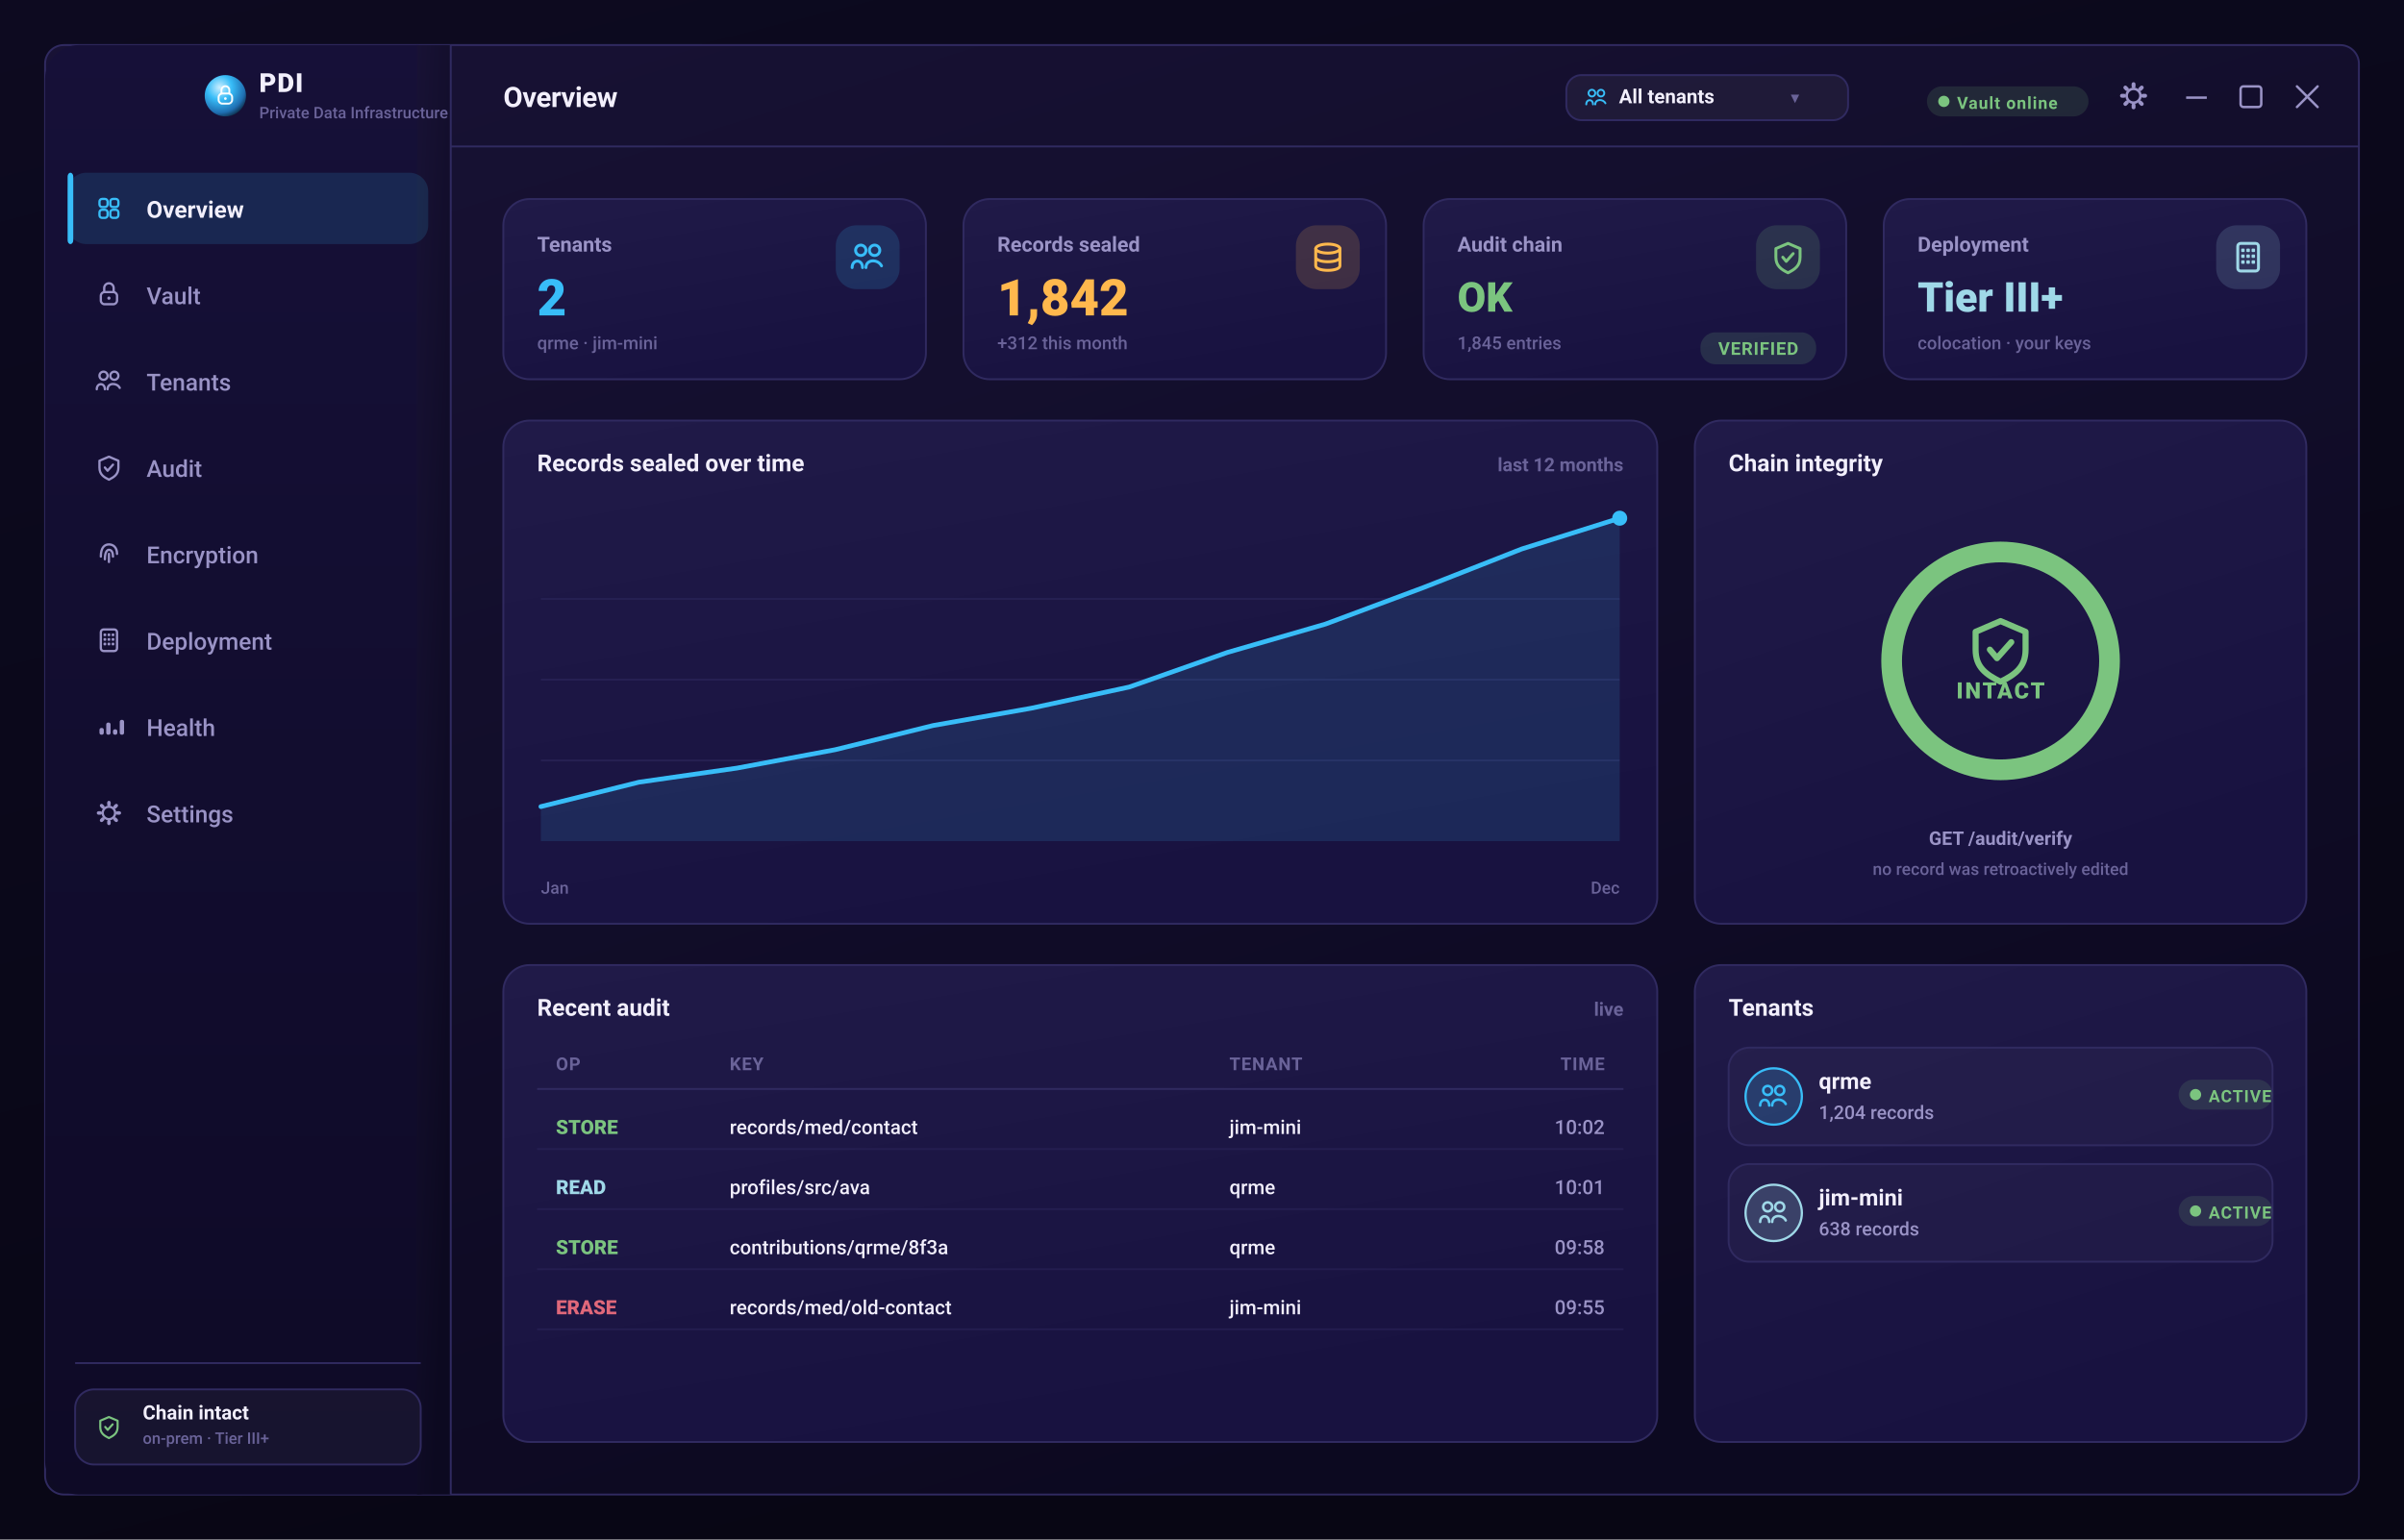
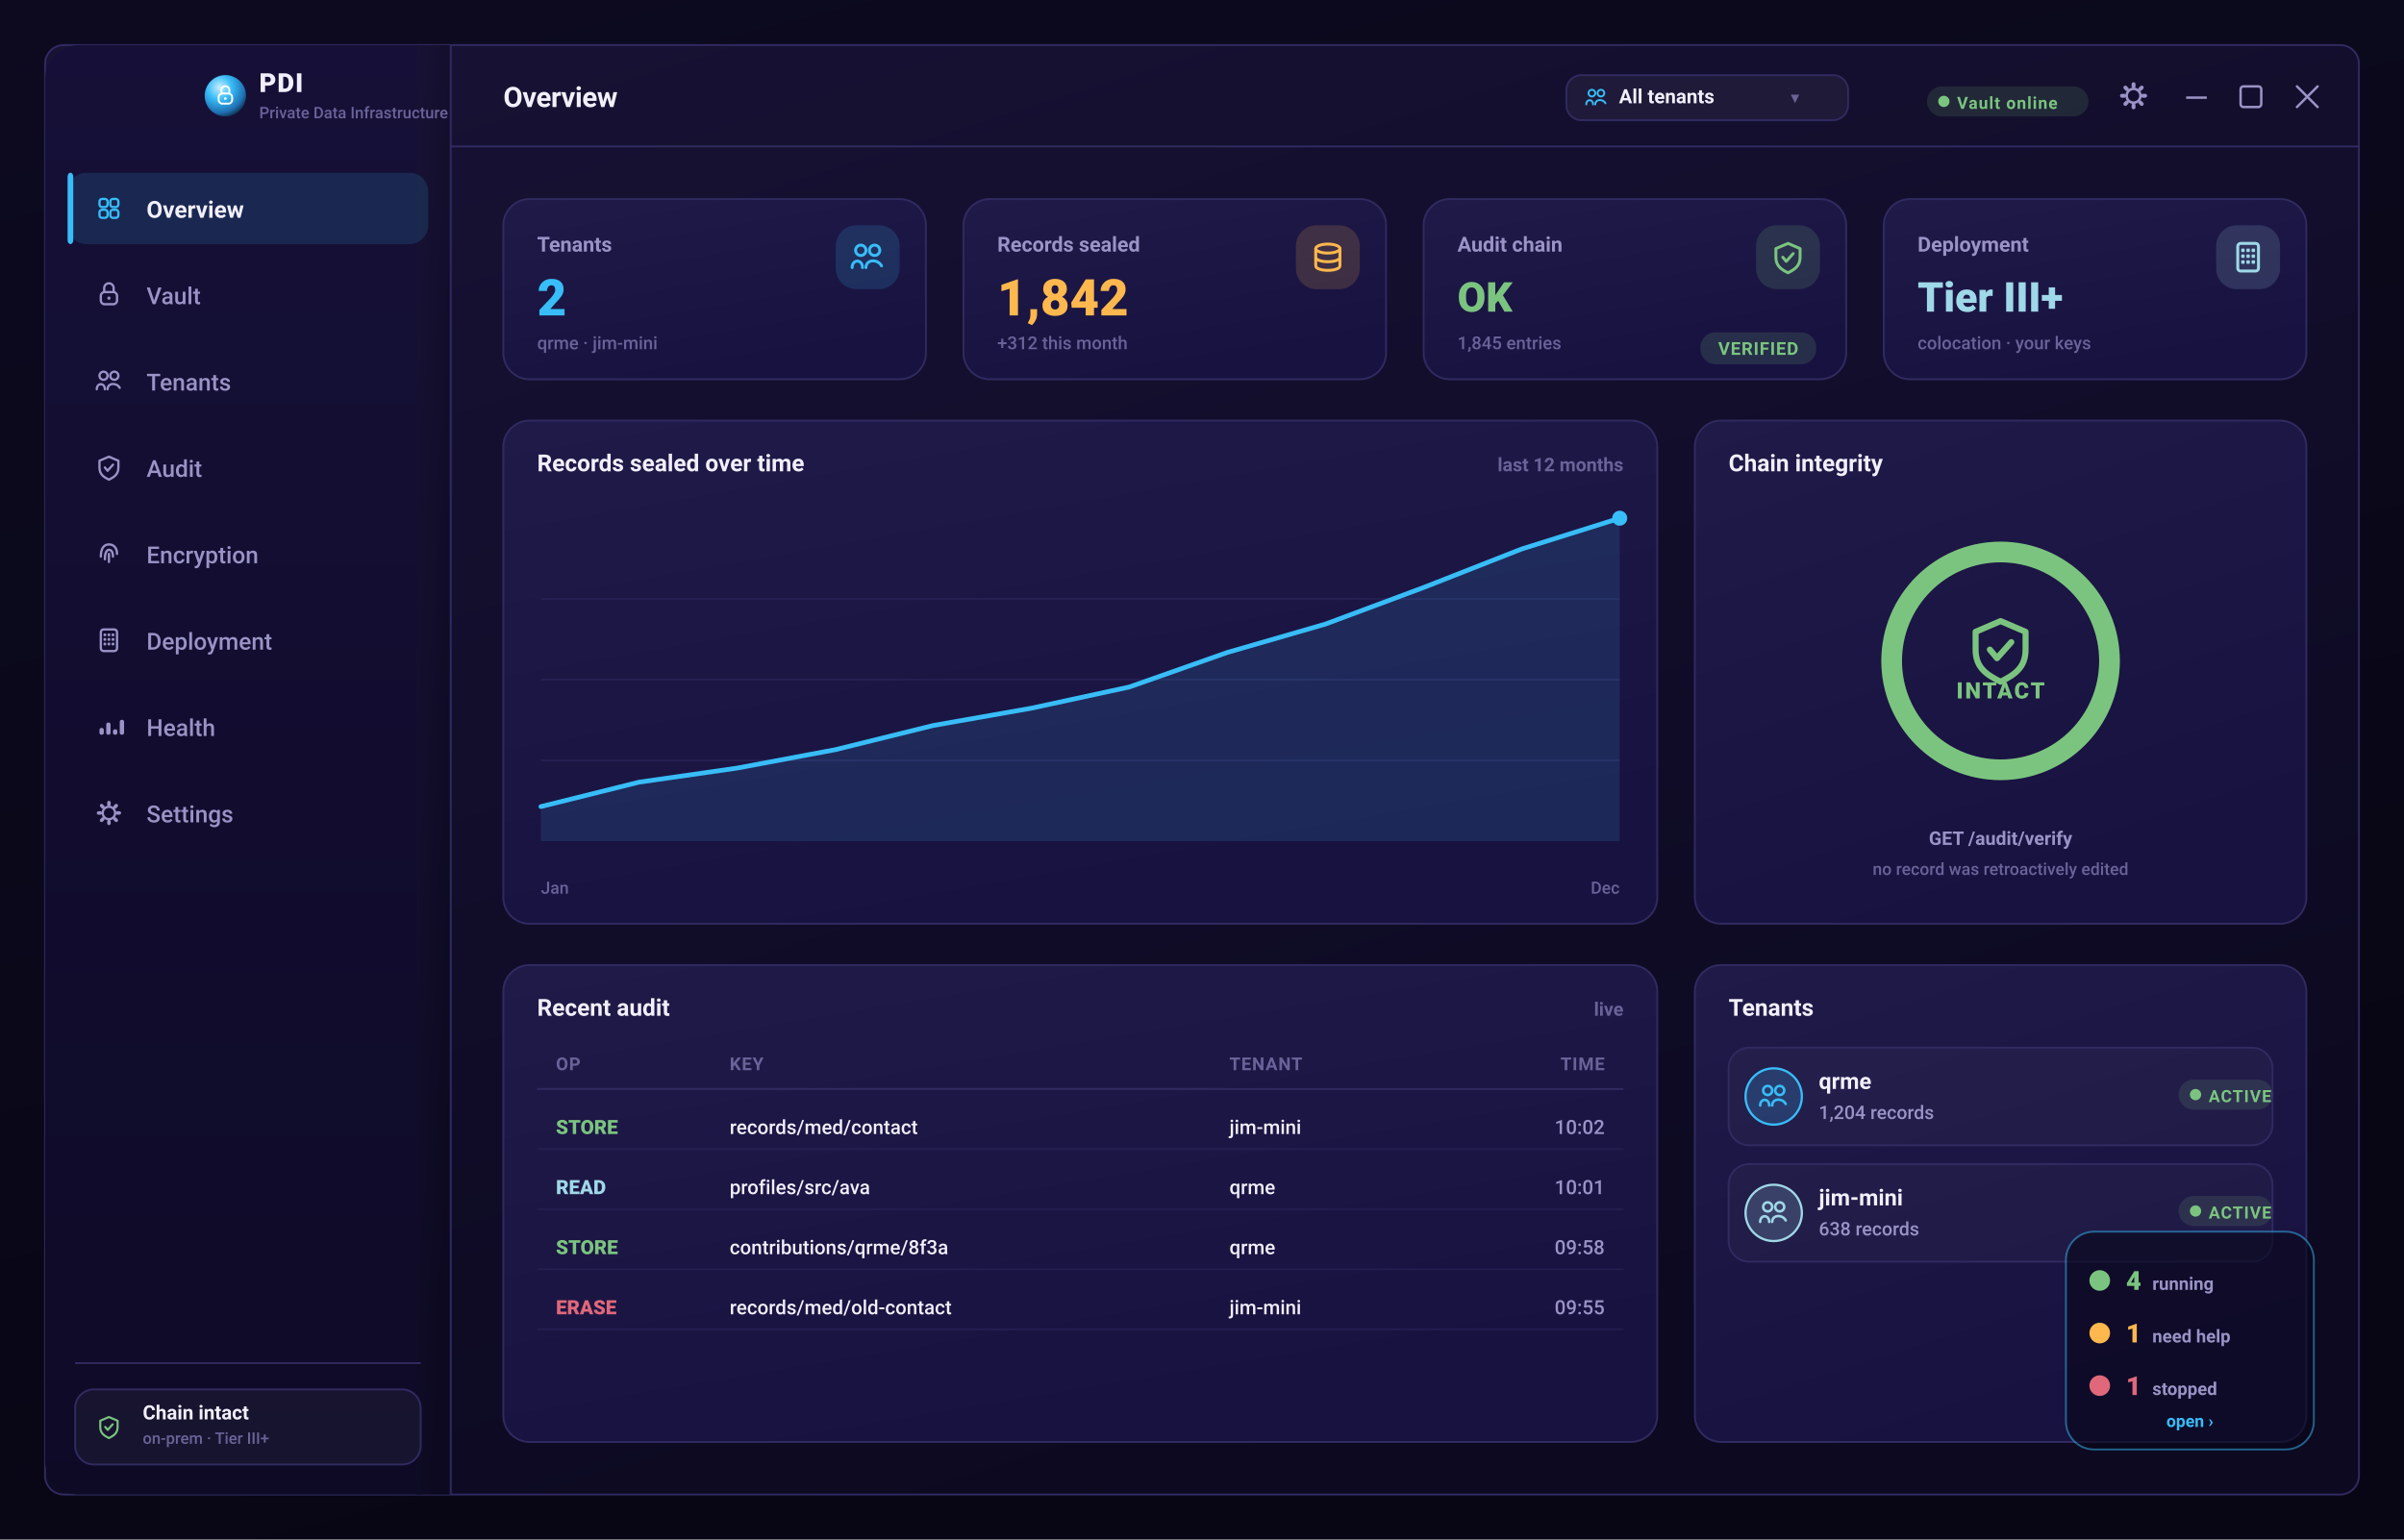
<svg xmlns="http://www.w3.org/2000/svg" width="1280" height="820" viewBox="0 0 1280 820" role="img" aria-label="PDI console — Overview">
  <defs>
    <linearGradient id="gPage" x1="0" y1="0" x2="0.4" y2="1">
      <stop offset="0" stop-color="#0d0a20" />
      <stop offset="1" stop-color="#080614" />
    </linearGradient>
    <linearGradient id="gScr" x1="0" y1="0" x2="0.5" y2="1">
      <stop offset="0" stop-color="#181235" />
      <stop offset="1" stop-color="#0c0920" />
    </linearGradient>
    <linearGradient id="gSide" x1="0" y1="0" x2="0" y2="1">
      <stop offset="0" stop-color="#161038" />
      <stop offset="1" stop-color="#0e0a26" />
    </linearGradient>
    <linearGradient id="gCard" x1="0" y1="0" x2="0.4" y2="1">
      <stop offset="0" stop-color="#201a48" />
      <stop offset="1" stop-color="#181240" />
    </linearGradient>
    <linearGradient id="gBrand" x1="0" y1="0" x2="1" y2="0">
      <stop offset="0" stop-color="#38bdf8" />
      <stop offset="1" stop-color="#7dd3fc" />
    </linearGradient>
    <linearGradient id="gAmber" x1="0" y1="0" x2="1" y2="0">
      <stop offset="0" stop-color="#ffb84d" />
      <stop offset="1" stop-color="#ffd27a" />
    </linearGradient>
    <linearGradient id="mG" x1="0" y1="0" x2="1" y2="0">
      <stop offset="0" stop-color="#5fb87a" />
      <stop offset="1" stop-color="#7bc47f" />
    </linearGradient>
    <linearGradient id="mC" x1="0" y1="0" x2="1" y2="0">
      <stop offset="0" stop-color="#6bb6d6" />
      <stop offset="1" stop-color="#9fd8e8" />
    </linearGradient>
    <radialGradient id="orb" cx="36%" cy="30%" r="78%">
      <stop offset="0" stop-color="#cbeeff" />
      <stop offset="38%" stop-color="#38bdf8" />
      <stop offset="78%" stop-color="#1f6fb2" />
      <stop offset="100%" stop-color="#0b2438" />
    </radialGradient>
  </defs>
  <rect x="0.0" y="0.0" width="1280.0" height="820.0" rx="0" fill="url(#gPage)" />
  <rect x="24" y="24" width="1232" height="772" rx="10" fill="url(#gScr)" stroke="#302a60" stroke-width="1" />
  <rect x="24.0" y="24.0" width="216.0" height="772.0" rx="18" fill="url(#gSide)" />
  <rect x="222.0" y="24.0" width="18.0" height="772.0" rx="0" fill="url(#gScr)" />
  <line x1="240" y1="24" x2="240" y2="796" stroke="#302a60" stroke-width="1" />
  <line x1="240" y1="78" x2="1256" y2="78" stroke="#302a60" stroke-width="1" />
  <line x1="1164" y1="52" x2="1175" y2="52" stroke="#9a93c6" stroke-width="1.3" />
  <rect x="1193.0" y="46.0" width="11.0" height="11.0" rx="1.5" fill="none" stroke="#9a93c6" stroke-width="1.3" />
  <path d="M1223 46 l11 11 M1234 46 l-11 11" stroke="#9a93c6" stroke-width="1.3" stroke-linecap="round" />
  <circle cx="120" cy="51" r="11" fill="url(#orb)" />
  <rect x="116.4" y="49.8" width="7.2" height="5.4" rx="2" fill="none" stroke="rgba(255,255,255,0.95)" stroke-width="1.02" stroke-linecap="round" stroke-linejoin="round" />
  <path d="M117.9 49.8 v-1.8 a2.1 2.1 0 0 1 4.2 0 v1.8" fill="none" stroke="rgba(255,255,255,0.95)" stroke-width="1.02" stroke-linecap="round" stroke-linejoin="round" />
  <circle cx="120" cy="52.5" r="0.72" fill="rgba(255,255,255,0.95)" />
  <text x="138.0" y="49.0" font-family="-apple-system,BlinkMacSystemFont,'SF Pro Display','SF Pro Text','Segoe UI',Roboto,system-ui,sans-serif" font-size="14" font-weight="800" fill="#f2effc" text-anchor="start" letter-spacing="0.5">PDI</text>
  <text x="138.0" y="63.0" font-family="-apple-system,BlinkMacSystemFont,'SF Pro Display','SF Pro Text','Segoe UI',Roboto,system-ui,sans-serif" font-size="8.5" font-weight="500" fill="#6a6399" text-anchor="start">Private Data Infrastructure</text>
  <text x="268.0" y="57.0" font-family="-apple-system,BlinkMacSystemFont,'SF Pro Display','SF Pro Text','Segoe UI',Roboto,system-ui,sans-serif" font-size="15" font-weight="700" fill="#f2effc" text-anchor="start" letter-spacing="-0.2">Overview</text>
  <rect x="1134.96" y="43.8" width="2.08" height="3.2" rx="1" transform="rotate(0 1136 51)" fill="#9a93c6" />
  <rect x="1134.96" y="43.8" width="2.08" height="3.2" rx="1" transform="rotate(45 1136 51)" fill="#9a93c6" />
  <rect x="1134.96" y="43.8" width="2.08" height="3.2" rx="1" transform="rotate(90 1136 51)" fill="#9a93c6" />
  <rect x="1134.96" y="43.8" width="2.08" height="3.2" rx="1" transform="rotate(135 1136 51)" fill="#9a93c6" />
  <rect x="1134.96" y="43.8" width="2.08" height="3.2" rx="1" transform="rotate(180 1136 51)" fill="#9a93c6" />
  <rect x="1134.96" y="43.8" width="2.08" height="3.2" rx="1" transform="rotate(225 1136 51)" fill="#9a93c6" />
  <rect x="1134.96" y="43.8" width="2.08" height="3.2" rx="1" transform="rotate(270 1136 51)" fill="#9a93c6" />
  <rect x="1134.96" y="43.8" width="2.08" height="3.2" rx="1" transform="rotate(315 1136 51)" fill="#9a93c6" />
  <circle cx="1136" cy="51" r="3.68" fill="none" stroke="#9a93c6" stroke-width="1.36" stroke-linecap="round" stroke-linejoin="round" />
  <rect x="1026.0" y="46.0" width="86.0" height="16.0" rx="8" fill="rgba(123,196,127,0.14)" />
  <circle cx="1035.0" cy="54" r="3" fill="#7bc47f" />
  <text x="1042.0" y="58.0" font-family="-apple-system,BlinkMacSystemFont,'SF Pro Display','SF Pro Text','Segoe UI',Roboto,system-ui,sans-serif" font-size="9" font-weight="700" fill="#7bc47f" text-anchor="start" letter-spacing="0.5">Vault online</text>
  <rect x="834.0" y="40.0" width="150.0" height="24.0" rx="8" fill="rgba(255,255,255,0.05)" stroke="#302a60" stroke-width="1" />
  <circle cx="847.6" cy="49.6" r="1.8" fill="none" stroke="#38bdf8" stroke-width="1.02" stroke-linecap="round" stroke-linejoin="round" />
  <circle cx="852.4" cy="49.6" r="1.8" fill="none" stroke="#38bdf8" stroke-width="1.02" stroke-linecap="round" stroke-linejoin="round" />
  <path d="M844.6 55.6 c0 -3.0 3.6 -3.0 3.6 0 M849.4 55.6 c0 -3.0 4.2 -3.0 5.4 -0.6" fill="none" stroke="#38bdf8" stroke-width="1.02" stroke-linecap="round" stroke-linejoin="round" />
  <text x="862.0" y="55.0" font-family="-apple-system,BlinkMacSystemFont,'SF Pro Display','SF Pro Text','Segoe UI',Roboto,system-ui,sans-serif" font-size="10.5" font-weight="600" fill="#f2effc" text-anchor="start">All tenants</text>
  <text x="958.0" y="55.0" font-family="-apple-system,BlinkMacSystemFont,'SF Pro Display','SF Pro Text','Segoe UI',Roboto,system-ui,sans-serif" font-size="9" font-weight="600" fill="#6a6399" text-anchor="end">▾</text>
  <rect x="36.0" y="92.0" width="192.0" height="38.0" rx="10" fill="rgba(56,189,248,0.14)" />
  <rect x="36.0" y="92.0" width="3.0" height="38.0" rx="2" fill="#38bdf8" />
  <rect x="52.96" y="105.96" width="4.32" height="4.32" rx="1.4" fill="none" stroke="#38bdf8" stroke-width="1.22" stroke-linecap="round" stroke-linejoin="round" />
  <rect x="58.72" y="105.96" width="4.32" height="4.32" rx="1.4" fill="none" stroke="#38bdf8" stroke-width="1.22" stroke-linecap="round" stroke-linejoin="round" />
  <rect x="52.96" y="111.72" width="4.32" height="4.32" rx="1.4" fill="none" stroke="#38bdf8" stroke-width="1.22" stroke-linecap="round" stroke-linejoin="round" />
  <rect x="58.72" y="111.72" width="4.32" height="4.32" rx="1.4" fill="none" stroke="#38bdf8" stroke-width="1.22" stroke-linecap="round" stroke-linejoin="round" />
  <text x="78.0" y="116.0" font-family="-apple-system,BlinkMacSystemFont,'SF Pro Display','SF Pro Text','Segoe UI',Roboto,system-ui,sans-serif" font-size="12.5" font-weight="650" fill="#f2effc" text-anchor="start">Overview</text>
  <rect x="53.68" y="155.56" width="8.64" height="6.48" rx="2" fill="none" stroke="#9a93c6" stroke-width="1.22" stroke-linecap="round" stroke-linejoin="round" />
  <path d="M55.48 155.56 v-2.16 a2.52 2.52 0 0 1 5.04 0 v2.16" fill="none" stroke="#9a93c6" stroke-width="1.22" stroke-linecap="round" stroke-linejoin="round" />
  <circle cx="58" cy="158.8" r="0.864" fill="#9a93c6" />
  <text x="78.0" y="162.0" font-family="-apple-system,BlinkMacSystemFont,'SF Pro Display','SF Pro Text','Segoe UI',Roboto,system-ui,sans-serif" font-size="12.5" font-weight="500" fill="#9a93c6" text-anchor="start">Vault</text>
  <circle cx="55.12" cy="200.12" r="2.16" fill="none" stroke="#9a93c6" stroke-width="1.22" stroke-linecap="round" stroke-linejoin="round" />
  <circle cx="60.88" cy="200.12" r="2.16" fill="none" stroke="#9a93c6" stroke-width="1.22" stroke-linecap="round" stroke-linejoin="round" />
  <path d="M51.52 207.32 c0 -3.6 4.32 -3.6 4.32 0 M57.28 207.32 c0 -3.6 5.04 -3.6 6.48 -0.72" fill="none" stroke="#9a93c6" stroke-width="1.22" stroke-linecap="round" stroke-linejoin="round" />
  <text x="78.0" y="208.0" font-family="-apple-system,BlinkMacSystemFont,'SF Pro Display','SF Pro Text','Segoe UI',Roboto,system-ui,sans-serif" font-size="12.5" font-weight="500" fill="#9a93c6" text-anchor="start">Tenants</text>
  <path d="M58 243.24 l5.04 2.16 v3.6 c0 3.6 -2.16 5.04 -5.04 6.48 c-2.88 -1.44 -5.04 -2.88 -5.04 -6.48 v-3.6 Z" fill="none" stroke="#9a93c6" stroke-width="1.22" stroke-linecap="round" stroke-linejoin="round" />
  <path d="M55.84 249 l1.44 1.728 2.88 -3.24" fill="none" stroke="#9a93c6" stroke-width="1.22" stroke-linecap="round" stroke-linejoin="round" />
  <text x="78.0" y="254.0" font-family="-apple-system,BlinkMacSystemFont,'SF Pro Display','SF Pro Text','Segoe UI',Roboto,system-ui,sans-serif" font-size="12.5" font-weight="500" fill="#9a93c6" text-anchor="start">Audit</text>
  <path d="M53.68 296.44 c0 -5.04 2.16 -6.48 4.32 -6.48 c2.16 0 4.32 1.44 4.32 5.04" fill="none" stroke="#9a93c6" stroke-width="1.22" stroke-linecap="round" stroke-linejoin="round" />
  <path d="M55.84 297.88 c0 -4.32 1.44 -5.04 2.16 -5.04 c1.44 0 2.16 1.44 2.16 3.6" fill="none" stroke="#9a93c6" stroke-width="1.22" stroke-linecap="round" stroke-linejoin="round" />
  <path d="M58 299.32 v-4.32" fill="none" stroke="#9a93c6" stroke-width="1.22" stroke-linecap="round" stroke-linejoin="round" />
  <text x="78.0" y="300.0" font-family="-apple-system,BlinkMacSystemFont,'SF Pro Display','SF Pro Text','Segoe UI',Roboto,system-ui,sans-serif" font-size="12.5" font-weight="500" fill="#9a93c6" text-anchor="start">Encryption</text>
  <rect x="53.68" y="335.24" width="8.64" height="11.52" rx="1.5" fill="none" stroke="#9a93c6" stroke-width="1.22" stroke-linecap="round" stroke-linejoin="round" />
  <rect x="55.12" y="337.4" width="1.44" height="1.44" rx="0.4" fill="#9a93c6" />
  <rect x="57.28" y="337.4" width="1.44" height="1.44" rx="0.4" fill="#9a93c6" />
  <rect x="59.44" y="337.4" width="1.44" height="1.44" rx="0.4" fill="#9a93c6" />
  <rect x="55.12" y="339.848" width="1.44" height="1.44" rx="0.4" fill="#9a93c6" />
  <rect x="57.28" y="339.848" width="1.44" height="1.44" rx="0.4" fill="#9a93c6" />
  <rect x="59.44" y="339.848" width="1.44" height="1.44" rx="0.4" fill="#9a93c6" />
  <rect x="55.12" y="342.296" width="1.44" height="1.44" rx="0.4" fill="#9a93c6" />
  <rect x="57.28" y="342.296" width="1.44" height="1.44" rx="0.4" fill="#9a93c6" />
  <rect x="59.44" y="342.296" width="1.44" height="1.44" rx="0.4" fill="#9a93c6" />
  <text x="78.0" y="346.0" font-family="-apple-system,BlinkMacSystemFont,'SF Pro Display','SF Pro Text','Segoe UI',Roboto,system-ui,sans-serif" font-size="12.5" font-weight="500" fill="#9a93c6" text-anchor="start">Deployment</text>
  <rect x="52.96" y="387.72" width="2.304" height="3.6" rx="1" fill="#9a93c6" />
  <rect x="56.56" y="384.84" width="2.304" height="6.48" rx="1" fill="#9a93c6" />
  <rect x="60.16" y="388.44" width="2.304" height="2.88" rx="1" fill="#9a93c6" />
  <rect x="63.76" y="383.4" width="2.304" height="7.92" rx="1" fill="#9a93c6" />
  <text x="78.0" y="392.0" font-family="-apple-system,BlinkMacSystemFont,'SF Pro Display','SF Pro Text','Segoe UI',Roboto,system-ui,sans-serif" font-size="12.5" font-weight="500" fill="#9a93c6" text-anchor="start">Health</text>
  <rect x="57.064" y="426.52" width="1.872" height="2.88" rx="1" transform="rotate(0 58 433)" fill="#9a93c6" />
  <rect x="57.064" y="426.52" width="1.872" height="2.88" rx="1" transform="rotate(45 58 433)" fill="#9a93c6" />
  <rect x="57.064" y="426.52" width="1.872" height="2.88" rx="1" transform="rotate(90 58 433)" fill="#9a93c6" />
  <rect x="57.064" y="426.52" width="1.872" height="2.88" rx="1" transform="rotate(135 58 433)" fill="#9a93c6" />
  <rect x="57.064" y="426.52" width="1.872" height="2.88" rx="1" transform="rotate(180 58 433)" fill="#9a93c6" />
  <rect x="57.064" y="426.52" width="1.872" height="2.88" rx="1" transform="rotate(225 58 433)" fill="#9a93c6" />
  <rect x="57.064" y="426.52" width="1.872" height="2.88" rx="1" transform="rotate(270 58 433)" fill="#9a93c6" />
  <rect x="57.064" y="426.52" width="1.872" height="2.88" rx="1" transform="rotate(315 58 433)" fill="#9a93c6" />
  <circle cx="58" cy="433" r="3.312" fill="none" stroke="#9a93c6" stroke-width="1.22" stroke-linecap="round" stroke-linejoin="round" />
  <text x="78.0" y="438.0" font-family="-apple-system,BlinkMacSystemFont,'SF Pro Display','SF Pro Text','Segoe UI',Roboto,system-ui,sans-serif" font-size="12.5" font-weight="500" fill="#9a93c6" text-anchor="start">Settings</text>
  <line x1="40" y1="726" x2="224" y2="726" stroke="#302a60" stroke-width="1" />
  <rect x="40.0" y="740.0" width="184.0" height="40.0" rx="10" fill="rgba(255,255,255,0.04)" stroke="#302a60" stroke-width="1" />
  <path d="M58 754.72 l4.62 1.98 v3.3 c0 3.3 -1.98 4.62 -4.62 5.94 c-2.64 -1.32 -4.62 -2.64 -4.62 -5.94 v-3.3 Z" fill="none" stroke="#7bc47f" stroke-width="1.12" stroke-linecap="round" stroke-linejoin="round" />
  <path d="M56.02 760 l1.32 1.584 2.64 -2.97" fill="none" stroke="#7bc47f" stroke-width="1.12" stroke-linecap="round" stroke-linejoin="round" />
  <text x="76.0" y="756.0" font-family="-apple-system,BlinkMacSystemFont,'SF Pro Display','SF Pro Text','Segoe UI',Roboto,system-ui,sans-serif" font-size="10.5" font-weight="650" fill="#f2effc" text-anchor="start">Chain intact</text>
  <text x="76.0" y="769.0" font-family="-apple-system,BlinkMacSystemFont,'SF Pro Display','SF Pro Text','Segoe UI',Roboto,system-ui,sans-serif" font-size="8.5" font-weight="500" fill="#6a6399" text-anchor="start">on-prem · Tier III+</text>
  <marker id="ah" markerWidth="8" markerHeight="8" refX="6" refY="3" orient="auto">
    <path d="M0 0 L6 3 L0 6 Z" fill="#6a6399" />
  </marker>
  <rect x="268.0" y="106.0" width="225.0" height="96.0" rx="14" fill="url(#gCard)" stroke="#302a60" stroke-width="1" />
  <text x="286.0" y="134.0" font-family="-apple-system,BlinkMacSystemFont,'SF Pro Display','SF Pro Text','Segoe UI',Roboto,system-ui,sans-serif" font-size="11" font-weight="600" fill="#9a93c6" text-anchor="start">Tenants</text>
  <text x="286.0" y="168.0" font-family="-apple-system,BlinkMacSystemFont,'SF Pro Display','SF Pro Text','Segoe UI',Roboto,system-ui,sans-serif" font-size="27" font-weight="800" fill="#38bdf8" text-anchor="start">2</text>
  <text x="286.0" y="186.0" font-family="-apple-system,BlinkMacSystemFont,'SF Pro Display','SF Pro Text','Segoe UI',Roboto,system-ui,sans-serif" font-size="9.5" font-weight="500" fill="#6a6399" text-anchor="start">qrme · jim-mini</text>
  <rect x="445.0" y="120.0" width="34.0" height="34.0" rx="11" fill="rgba(56,189,248,0.16)" />
  <circle cx="458.32" cy="133.32" r="2.76" fill="none" stroke="#38bdf8" stroke-width="1.56" stroke-linecap="round" stroke-linejoin="round" />
  <circle cx="465.68" cy="133.32" r="2.76" fill="none" stroke="#38bdf8" stroke-width="1.56" stroke-linecap="round" stroke-linejoin="round" />
  <path d="M453.72 142.52 c0 -4.6 5.52 -4.6 5.52 0 M461.08 142.52 c0 -4.6 6.44 -4.6 8.28 -0.92" fill="none" stroke="#38bdf8" stroke-width="1.56" stroke-linecap="round" stroke-linejoin="round" />
  <rect x="513.0" y="106.0" width="225.0" height="96.0" rx="14" fill="url(#gCard)" stroke="#302a60" stroke-width="1" />
  <text x="531.0" y="134.0" font-family="-apple-system,BlinkMacSystemFont,'SF Pro Display','SF Pro Text','Segoe UI',Roboto,system-ui,sans-serif" font-size="11" font-weight="600" fill="#9a93c6" text-anchor="start">Records sealed</text>
  <text x="531.0" y="168.0" font-family="-apple-system,BlinkMacSystemFont,'SF Pro Display','SF Pro Text','Segoe UI',Roboto,system-ui,sans-serif" font-size="27" font-weight="800" fill="#ffb84d" text-anchor="start">1,842</text>
  <text x="531.0" y="186.0" font-family="-apple-system,BlinkMacSystemFont,'SF Pro Display','SF Pro Text','Segoe UI',Roboto,system-ui,sans-serif" font-size="9.5" font-weight="500" fill="#6a6399" text-anchor="start">+312 this month</text>
  <rect x="690.0" y="120.0" width="34.0" height="34.0" rx="11" fill="rgba(255,184,77,0.16)" />
  <ellipse cx="707.0" cy="132.4" rx="6.44" ry="2.392" fill="none" stroke="#ffb84d" stroke-width="1.56" stroke-linecap="round" stroke-linejoin="round" />
  <path d="M700.56 132.4 v9.2 c0 1.38 2.76 2.392 6.44 2.392 s6.44 -1.012 6.44 -2.392 v-9.2 M700.56 137 c0 1.38 2.76 2.392 6.44 2.392 s6.44 -1.012 6.44 -2.392" fill="none" stroke="#ffb84d" stroke-width="1.56" stroke-linecap="round" stroke-linejoin="round" />
  <rect x="758.0" y="106.0" width="225.0" height="96.0" rx="14" fill="url(#gCard)" stroke="#302a60" stroke-width="1" />
  <text x="776.0" y="134.0" font-family="-apple-system,BlinkMacSystemFont,'SF Pro Display','SF Pro Text','Segoe UI',Roboto,system-ui,sans-serif" font-size="11" font-weight="600" fill="#9a93c6" text-anchor="start">Audit chain</text>
  <text x="776.0" y="166.0" font-family="-apple-system,BlinkMacSystemFont,'SF Pro Display','SF Pro Text','Segoe UI',Roboto,system-ui,sans-serif" font-size="22" font-weight="800" fill="#7bc47f" text-anchor="start">OK</text>
  <text x="776.0" y="186.0" font-family="-apple-system,BlinkMacSystemFont,'SF Pro Display','SF Pro Text','Segoe UI',Roboto,system-ui,sans-serif" font-size="9.5" font-weight="500" fill="#6a6399" text-anchor="start">1,845 entries</text>
  <rect x="935.0" y="120.0" width="34.0" height="34.0" rx="11" fill="rgba(123,196,127,0.16)" />
  <path d="M952.0 129.64 l6.44 2.76 v4.6 c0 4.6 -2.76 6.44 -6.44 8.28 c-3.68 -1.84 -6.44 -3.68 -6.44 -8.28 v-4.6 Z" fill="none" stroke="#7bc47f" stroke-width="1.56" stroke-linecap="round" stroke-linejoin="round" />
  <path d="M949.24 137 l1.84 2.208 3.68 -4.14" fill="none" stroke="#7bc47f" stroke-width="1.56" stroke-linecap="round" stroke-linejoin="round" />
  <rect x="905.4" y="177.0" width="61.6" height="17.0" rx="8" fill="rgba(123,196,127,0.16)" />
  <text x="936.2" y="189.0" font-family="-apple-system,BlinkMacSystemFont,'SF Pro Display','SF Pro Text','Segoe UI',Roboto,system-ui,sans-serif" font-size="9.5" font-weight="700" fill="#7bc47f" text-anchor="middle" letter-spacing="0.4">VERIFIED</text>
  <rect x="1003.0" y="106.0" width="225.0" height="96.0" rx="14" fill="url(#gCard)" stroke="#302a60" stroke-width="1" />
  <text x="1021.0" y="134.0" font-family="-apple-system,BlinkMacSystemFont,'SF Pro Display','SF Pro Text','Segoe UI',Roboto,system-ui,sans-serif" font-size="11" font-weight="600" fill="#9a93c6" text-anchor="start">Deployment</text>
  <text x="1021.0" y="166.0" font-family="-apple-system,BlinkMacSystemFont,'SF Pro Display','SF Pro Text','Segoe UI',Roboto,system-ui,sans-serif" font-size="22" font-weight="800" fill="#9fd8e8" text-anchor="start">Tier III+</text>
  <text x="1021.0" y="186.0" font-family="-apple-system,BlinkMacSystemFont,'SF Pro Display','SF Pro Text','Segoe UI',Roboto,system-ui,sans-serif" font-size="9.5" font-weight="500" fill="#6a6399" text-anchor="start">colocation · your keys</text>
  <rect x="1180.0" y="120.0" width="34.0" height="34.0" rx="11" fill="rgba(159,216,232,0.16)" />
  <rect x="1191.48" y="129.64" width="11.04" height="14.72" rx="1.5" fill="none" stroke="#9fd8e8" stroke-width="1.56" stroke-linecap="round" stroke-linejoin="round" />
  <rect x="1193.32" y="132.4" width="1.84" height="1.84" rx="0.4" fill="#9fd8e8" />
  <rect x="1196.08" y="132.4" width="1.84" height="1.84" rx="0.4" fill="#9fd8e8" />
  <rect x="1198.84" y="132.4" width="1.84" height="1.84" rx="0.4" fill="#9fd8e8" />
  <rect x="1193.32" y="135.528" width="1.84" height="1.84" rx="0.4" fill="#9fd8e8" />
  <rect x="1196.08" y="135.528" width="1.84" height="1.84" rx="0.4" fill="#9fd8e8" />
  <rect x="1198.84" y="135.528" width="1.84" height="1.84" rx="0.4" fill="#9fd8e8" />
  <rect x="1193.32" y="138.656" width="1.84" height="1.84" rx="0.4" fill="#9fd8e8" />
  <rect x="1196.08" y="138.656" width="1.84" height="1.84" rx="0.4" fill="#9fd8e8" />
  <rect x="1198.84" y="138.656" width="1.84" height="1.84" rx="0.4" fill="#9fd8e8" />
  <rect x="268.0" y="224.0" width="614.4" height="268.0" rx="14" fill="url(#gCard)" stroke="#302a60" stroke-width="1" />
  <text x="286.0" y="251.0" font-family="-apple-system,BlinkMacSystemFont,'SF Pro Display','SF Pro Text','Segoe UI',Roboto,system-ui,sans-serif" font-size="12.5" font-weight="700" fill="#f2effc" text-anchor="start">Records sealed over time</text>
  <text x="864.4" y="251.0" font-family="-apple-system,BlinkMacSystemFont,'SF Pro Display','SF Pro Text','Segoe UI',Roboto,system-ui,sans-serif" font-size="10" font-weight="600" fill="#6a6399" text-anchor="end">last 12 months</text>
  <line x1="288" y1="319.0" x2="862.4" y2="319.0" stroke="rgba(48,42,96,0.5)" stroke-width="1" />
  <line x1="288" y1="362.0" x2="862.4" y2="362.0" stroke="rgba(48,42,96,0.5)" stroke-width="1" />
  <line x1="288" y1="405.0" x2="862.4" y2="405.0" stroke="rgba(48,42,96,0.5)" stroke-width="1" />
  <polygon points="288,448 288.0,429.6 340.2,416.6 392.4,409.1 444.7,399.3 496.9,386.4 549.1,377.2 601.3,365.9 653.5,347.5 705.7,332.4 758.0,312.9 810.2,292.4 862.4,276.0 862.4,448" fill="rgba(56,189,248,0.13)" />
  <polyline points="288.0,429.6 340.2,416.6 392.4,409.1 444.7,399.3 496.9,386.4 549.1,377.2 601.3,365.9 653.5,347.5 705.7,332.4 758.0,312.9 810.2,292.4 862.4,276.0" fill="none" stroke="#38bdf8" stroke-width="2.5" stroke-linejoin="round" stroke-linecap="round" />
  <circle cx="862.4" cy="276.0" r="4" fill="#38bdf8" />
  <text x="288.0" y="476.0" font-family="-apple-system,BlinkMacSystemFont,'SF Pro Display','SF Pro Text','Segoe UI',Roboto,system-ui,sans-serif" font-size="9" font-weight="500" fill="#6a6399" text-anchor="start">Jan</text>
  <text x="862.4" y="476.0" font-family="-apple-system,BlinkMacSystemFont,'SF Pro Display','SF Pro Text','Segoe UI',Roboto,system-ui,sans-serif" font-size="9" font-weight="500" fill="#6a6399" text-anchor="end">Dec</text>
  <rect x="902.4" y="224.0" width="325.6" height="268.0" rx="14" fill="url(#gCard)" stroke="#302a60" stroke-width="1" />
  <text x="920.4" y="251.0" font-family="-apple-system,BlinkMacSystemFont,'SF Pro Display','SF Pro Text','Segoe UI',Roboto,system-ui,sans-serif" font-size="12.5" font-weight="700" fill="#f2effc" text-anchor="start">Chain integrity</text>
  <circle cx="1065.2" cy="352" r="58" fill="none" stroke="rgba(123,196,127,0.16)" stroke-width="11" />
  <circle cx="1065.2" cy="352" r="58" fill="none" stroke="#7bc47f" stroke-width="11" stroke-linecap="round" stroke-dasharray="364.4 364.4" transform="rotate(-90 1065.2 352)" />
  <path d="M1065.2 330.8 l13.3 5.7 v9.5 c0 9.5 -5.7 13.3 -13.3 17.1 c-7.6 -3.8 -13.3 -7.6 -13.3 -17.1 v-9.5 Z" fill="none" stroke="#7bc47f" stroke-width="3.23" stroke-linecap="round" stroke-linejoin="round" />
  <path d="M1059.5 346 l3.8 4.56 7.6 -8.55" fill="none" stroke="#7bc47f" stroke-width="3.23" stroke-linecap="round" stroke-linejoin="round" />
  <text x="1065.2" y="372.0" font-family="-apple-system,BlinkMacSystemFont,'SF Pro Display','SF Pro Text','Segoe UI',Roboto,system-ui,sans-serif" font-size="12" font-weight="800" fill="#7bc47f" text-anchor="middle" letter-spacing="1">INTACT</text>
  <text x="1065.2" y="450.0" font-family="-apple-system,BlinkMacSystemFont,'SF Pro Display','SF Pro Text','Segoe UI',Roboto,system-ui,sans-serif" font-size="10" font-weight="600" fill="#9a93c6" text-anchor="middle">GET /audit/verify</text>
  <text x="1065.2" y="466.0" font-family="-apple-system,BlinkMacSystemFont,'SF Pro Display','SF Pro Text','Segoe UI',Roboto,system-ui,sans-serif" font-size="9" font-weight="500" fill="#6a6399" text-anchor="middle">no record was retroactively edited</text>
  <rect x="268.0" y="514.0" width="614.4" height="254.0" rx="14" fill="url(#gCard)" stroke="#302a60" stroke-width="1" />
  <text x="286.0" y="541.0" font-family="-apple-system,BlinkMacSystemFont,'SF Pro Display','SF Pro Text','Segoe UI',Roboto,system-ui,sans-serif" font-size="12.5" font-weight="700" fill="#f2effc" text-anchor="start">Recent audit</text>
  <text x="864.4" y="541.0" font-family="-apple-system,BlinkMacSystemFont,'SF Pro Display','SF Pro Text','Segoe UI',Roboto,system-ui,sans-serif" font-size="10" font-weight="600" fill="#6a6399" text-anchor="end">live</text>
  <text x="296.0" y="570.0" font-family="-apple-system,BlinkMacSystemFont,'SF Pro Display','SF Pro Text','Segoe UI',Roboto,system-ui,sans-serif" font-size="9.5" font-weight="700" fill="#6a6399" text-anchor="start" letter-spacing="0.4">OP</text>
  <text x="388.5" y="570.0" font-family="-apple-system,BlinkMacSystemFont,'SF Pro Display','SF Pro Text','Segoe UI',Roboto,system-ui,sans-serif" font-size="9.5" font-weight="700" fill="#6a6399" text-anchor="start" letter-spacing="0.4">KEY</text>
  <text x="654.6" y="570.0" font-family="-apple-system,BlinkMacSystemFont,'SF Pro Display','SF Pro Text','Segoe UI',Roboto,system-ui,sans-serif" font-size="9.5" font-weight="700" fill="#6a6399" text-anchor="start" letter-spacing="0.4">TENANT</text>
  <text x="854.4" y="570.0" font-family="-apple-system,BlinkMacSystemFont,'SF Pro Display','SF Pro Text','Segoe UI',Roboto,system-ui,sans-serif" font-size="9.5" font-weight="700" fill="#6a6399" text-anchor="end" letter-spacing="0.4">TIME</text>
  <line x1="286" y1="580" x2="864.4" y2="580" stroke="#302a60" stroke-width="1" />
  <text x="296.0" y="604.0" font-family="-apple-system,BlinkMacSystemFont,'SF Pro Display','SF Pro Text','Segoe UI',Roboto,system-ui,sans-serif" font-size="10.5" font-weight="800" fill="#7bc47f" text-anchor="start">STORE</text>
  <text x="388.5" y="604.0" font-family="-apple-system,BlinkMacSystemFont,'SF Pro Display','SF Pro Text','Segoe UI',Roboto,system-ui,sans-serif" font-size="10.5" font-weight="500" fill="#f2effc" text-anchor="start">records/med/contact</text>
  <text x="654.6" y="604.0" font-family="-apple-system,BlinkMacSystemFont,'SF Pro Display','SF Pro Text','Segoe UI',Roboto,system-ui,sans-serif" font-size="10.5" font-weight="500" fill="#f2effc" text-anchor="start">jim-mini</text>
  <text x="854.4" y="604.0" font-family="-apple-system,BlinkMacSystemFont,'SF Pro Display','SF Pro Text','Segoe UI',Roboto,system-ui,sans-serif" font-size="10.5" font-weight="500" fill="#9a93c6" text-anchor="end">10:02</text>
  <line x1="286" y1="612" x2="864.4" y2="612" stroke="rgba(48,42,96,0.45)" stroke-width="1" />
  <text x="296.0" y="636.0" font-family="-apple-system,BlinkMacSystemFont,'SF Pro Display','SF Pro Text','Segoe UI',Roboto,system-ui,sans-serif" font-size="10.5" font-weight="800" fill="#9fd8e8" text-anchor="start">READ</text>
  <text x="388.5" y="636.0" font-family="-apple-system,BlinkMacSystemFont,'SF Pro Display','SF Pro Text','Segoe UI',Roboto,system-ui,sans-serif" font-size="10.5" font-weight="500" fill="#f2effc" text-anchor="start">profiles/src/ava</text>
  <text x="654.6" y="636.0" font-family="-apple-system,BlinkMacSystemFont,'SF Pro Display','SF Pro Text','Segoe UI',Roboto,system-ui,sans-serif" font-size="10.5" font-weight="500" fill="#f2effc" text-anchor="start">qrme</text>
  <text x="854.4" y="636.0" font-family="-apple-system,BlinkMacSystemFont,'SF Pro Display','SF Pro Text','Segoe UI',Roboto,system-ui,sans-serif" font-size="10.5" font-weight="500" fill="#9a93c6" text-anchor="end">10:01</text>
  <line x1="286" y1="644" x2="864.4" y2="644" stroke="rgba(48,42,96,0.45)" stroke-width="1" />
  <text x="296.0" y="668.0" font-family="-apple-system,BlinkMacSystemFont,'SF Pro Display','SF Pro Text','Segoe UI',Roboto,system-ui,sans-serif" font-size="10.5" font-weight="800" fill="#7bc47f" text-anchor="start">STORE</text>
  <text x="388.5" y="668.0" font-family="-apple-system,BlinkMacSystemFont,'SF Pro Display','SF Pro Text','Segoe UI',Roboto,system-ui,sans-serif" font-size="10.5" font-weight="500" fill="#f2effc" text-anchor="start">contributions/qrme/8f3a</text>
  <text x="654.6" y="668.0" font-family="-apple-system,BlinkMacSystemFont,'SF Pro Display','SF Pro Text','Segoe UI',Roboto,system-ui,sans-serif" font-size="10.5" font-weight="500" fill="#f2effc" text-anchor="start">qrme</text>
  <text x="854.4" y="668.0" font-family="-apple-system,BlinkMacSystemFont,'SF Pro Display','SF Pro Text','Segoe UI',Roboto,system-ui,sans-serif" font-size="10.5" font-weight="500" fill="#9a93c6" text-anchor="end">09:58</text>
  <line x1="286" y1="676" x2="864.4" y2="676" stroke="rgba(48,42,96,0.45)" stroke-width="1" />
  <text x="296.0" y="700.0" font-family="-apple-system,BlinkMacSystemFont,'SF Pro Display','SF Pro Text','Segoe UI',Roboto,system-ui,sans-serif" font-size="10.5" font-weight="800" fill="#e0687a" text-anchor="start">ERASE</text>
  <text x="388.5" y="700.0" font-family="-apple-system,BlinkMacSystemFont,'SF Pro Display','SF Pro Text','Segoe UI',Roboto,system-ui,sans-serif" font-size="10.5" font-weight="500" fill="#f2effc" text-anchor="start">records/med/old-contact</text>
  <text x="654.6" y="700.0" font-family="-apple-system,BlinkMacSystemFont,'SF Pro Display','SF Pro Text','Segoe UI',Roboto,system-ui,sans-serif" font-size="10.5" font-weight="500" fill="#f2effc" text-anchor="start">jim-mini</text>
  <text x="854.4" y="700.0" font-family="-apple-system,BlinkMacSystemFont,'SF Pro Display','SF Pro Text','Segoe UI',Roboto,system-ui,sans-serif" font-size="10.5" font-weight="500" fill="#9a93c6" text-anchor="end">09:55</text>
  <line x1="286" y1="708" x2="864.4" y2="708" stroke="rgba(48,42,96,0.45)" stroke-width="1" />
  <rect x="902.4" y="514.0" width="325.6" height="254.0" rx="14" fill="url(#gCard)" stroke="#302a60" stroke-width="1" />
  <text x="920.4" y="541.0" font-family="-apple-system,BlinkMacSystemFont,'SF Pro Display','SF Pro Text','Segoe UI',Roboto,system-ui,sans-serif" font-size="12.5" font-weight="700" fill="#f2effc" text-anchor="start">Tenants</text>
  <rect x="920.4" y="558.0" width="289.6" height="52.0" rx="11" fill="rgba(255,255,255,0.03)" stroke="#302a60" stroke-width="1" />
  <circle cx="944.4" cy="584" r="15" fill="rgba(56,189,248,0.2)" stroke="#38bdf8" stroke-width="1.2" />
  <circle cx="941.2" cy="580.8" r="2.4" fill="none" stroke="#38bdf8" stroke-width="1.36" stroke-linecap="round" stroke-linejoin="round" />
  <circle cx="947.6" cy="580.8" r="2.4" fill="none" stroke="#38bdf8" stroke-width="1.36" stroke-linecap="round" stroke-linejoin="round" />
  <path d="M937.2 588.8 c0 -4.0 4.8 -4.0 4.8 0 M943.6 588.8 c0 -4.0 5.6 -4.0 7.2 -0.8" fill="none" stroke="#38bdf8" stroke-width="1.36" stroke-linecap="round" stroke-linejoin="round" />
  <text x="968.4" y="580.0" font-family="-apple-system,BlinkMacSystemFont,'SF Pro Display','SF Pro Text','Segoe UI',Roboto,system-ui,sans-serif" font-size="12" font-weight="700" fill="#f2effc" text-anchor="start">qrme</text>
  <text x="968.4" y="596.0" font-family="-apple-system,BlinkMacSystemFont,'SF Pro Display','SF Pro Text','Segoe UI',Roboto,system-ui,sans-serif" font-size="10" font-weight="500" fill="#9a93c6" text-anchor="start">1,204 records</text>
  <rect x="1160.0" y="575.0" width="50.0" height="16.0" rx="8" fill="rgba(123,196,127,0.14)" />
  <circle cx="1169.0" cy="583" r="3" fill="#7bc47f" />
  <text x="1176.0" y="587.0" font-family="-apple-system,BlinkMacSystemFont,'SF Pro Display','SF Pro Text','Segoe UI',Roboto,system-ui,sans-serif" font-size="9" font-weight="700" fill="#7bc47f" text-anchor="start" letter-spacing="0.5">ACTIVE</text>
  <rect x="920.4" y="620.0" width="289.6" height="52.0" rx="11" fill="rgba(255,255,255,0.03)" stroke="#302a60" stroke-width="1" />
  <circle cx="944.4" cy="646" r="15" fill="rgba(159,216,232,0.2)" stroke="#9fd8e8" stroke-width="1.2" />
  <circle cx="941.2" cy="642.8" r="2.4" fill="none" stroke="#9fd8e8" stroke-width="1.36" stroke-linecap="round" stroke-linejoin="round" />
  <circle cx="947.6" cy="642.8" r="2.4" fill="none" stroke="#9fd8e8" stroke-width="1.36" stroke-linecap="round" stroke-linejoin="round" />
  <path d="M937.2 650.8 c0 -4.0 4.8 -4.0 4.8 0 M943.6 650.8 c0 -4.0 5.6 -4.0 7.2 -0.8" fill="none" stroke="#9fd8e8" stroke-width="1.36" stroke-linecap="round" stroke-linejoin="round" />
  <text x="968.4" y="642.0" font-family="-apple-system,BlinkMacSystemFont,'SF Pro Display','SF Pro Text','Segoe UI',Roboto,system-ui,sans-serif" font-size="12" font-weight="700" fill="#f2effc" text-anchor="start">jim-mini</text>
  <text x="968.4" y="658.0" font-family="-apple-system,BlinkMacSystemFont,'SF Pro Display','SF Pro Text','Segoe UI',Roboto,system-ui,sans-serif" font-size="10" font-weight="500" fill="#9a93c6" text-anchor="start">638 records</text>
  <rect x="1160.0" y="637.0" width="50.0" height="16.0" rx="8" fill="rgba(123,196,127,0.14)" />
  <circle cx="1169.0" cy="645" r="3" fill="#7bc47f" />
  <text x="1176.0" y="649.0" font-family="-apple-system,BlinkMacSystemFont,'SF Pro Display','SF Pro Text','Segoe UI',Roboto,system-ui,sans-serif" font-size="9" font-weight="700" fill="#7bc47f" text-anchor="start" letter-spacing="0.5">ACTIVE</text>
+   <rect x="1100.0" y="656.0" width="132.0" height="116.0" rx="15" fill="rgba(9,7,26,0.62)" stroke="rgba(56,189,248,0.5)" stroke-width="1" />
+   <circle cx="1118" cy="682" r="5.5" fill="#7bc47f" />
+   <text x="1132.0" y="687.0" font-family="-apple-system,BlinkMacSystemFont,'SF Pro Display','SF Pro Text','Segoe UI',Roboto,system-ui,sans-serif" font-size="14" font-weight="800" fill="#7bc47f" text-anchor="start">4</text>
+   <text x="1146.0" y="687.0" font-family="-apple-system,BlinkMacSystemFont,'SF Pro Display','SF Pro Text','Segoe UI',Roboto,system-ui,sans-serif" font-size="9.5" font-weight="600" fill="#9a93c6" text-anchor="start">running</text>
+   <circle cx="1118" cy="710" r="5.5" fill="#ffb84d" />
+   <text x="1132.0" y="715.0" font-family="-apple-system,BlinkMacSystemFont,'SF Pro Display','SF Pro Text','Segoe UI',Roboto,system-ui,sans-serif" font-size="14" font-weight="800" fill="#ffb84d" text-anchor="start">1</text>
+   <text x="1146.0" y="715.0" font-family="-apple-system,BlinkMacSystemFont,'SF Pro Display','SF Pro Text','Segoe UI',Roboto,system-ui,sans-serif" font-size="9.5" font-weight="600" fill="#9a93c6" text-anchor="start">need help</text>
+   <circle cx="1118" cy="738" r="5.5" fill="#e0687a" />
+   <text x="1132.0" y="743.0" font-family="-apple-system,BlinkMacSystemFont,'SF Pro Display','SF Pro Text','Segoe UI',Roboto,system-ui,sans-serif" font-size="14" font-weight="800" fill="#e0687a" text-anchor="start">1</text>
+   <text x="1146.0" y="743.0" font-family="-apple-system,BlinkMacSystemFont,'SF Pro Display','SF Pro Text','Segoe UI',Roboto,system-ui,sans-serif" font-size="9.5" font-weight="600" fill="#9a93c6" text-anchor="start">stopped</text>
+   <text x="1166.0" y="760.0" font-family="-apple-system,BlinkMacSystemFont,'SF Pro Display','SF Pro Text','Segoe UI',Roboto,system-ui,sans-serif" font-size="9" font-weight="700" fill="#38bdf8" text-anchor="middle">open ›</text>
</svg>
